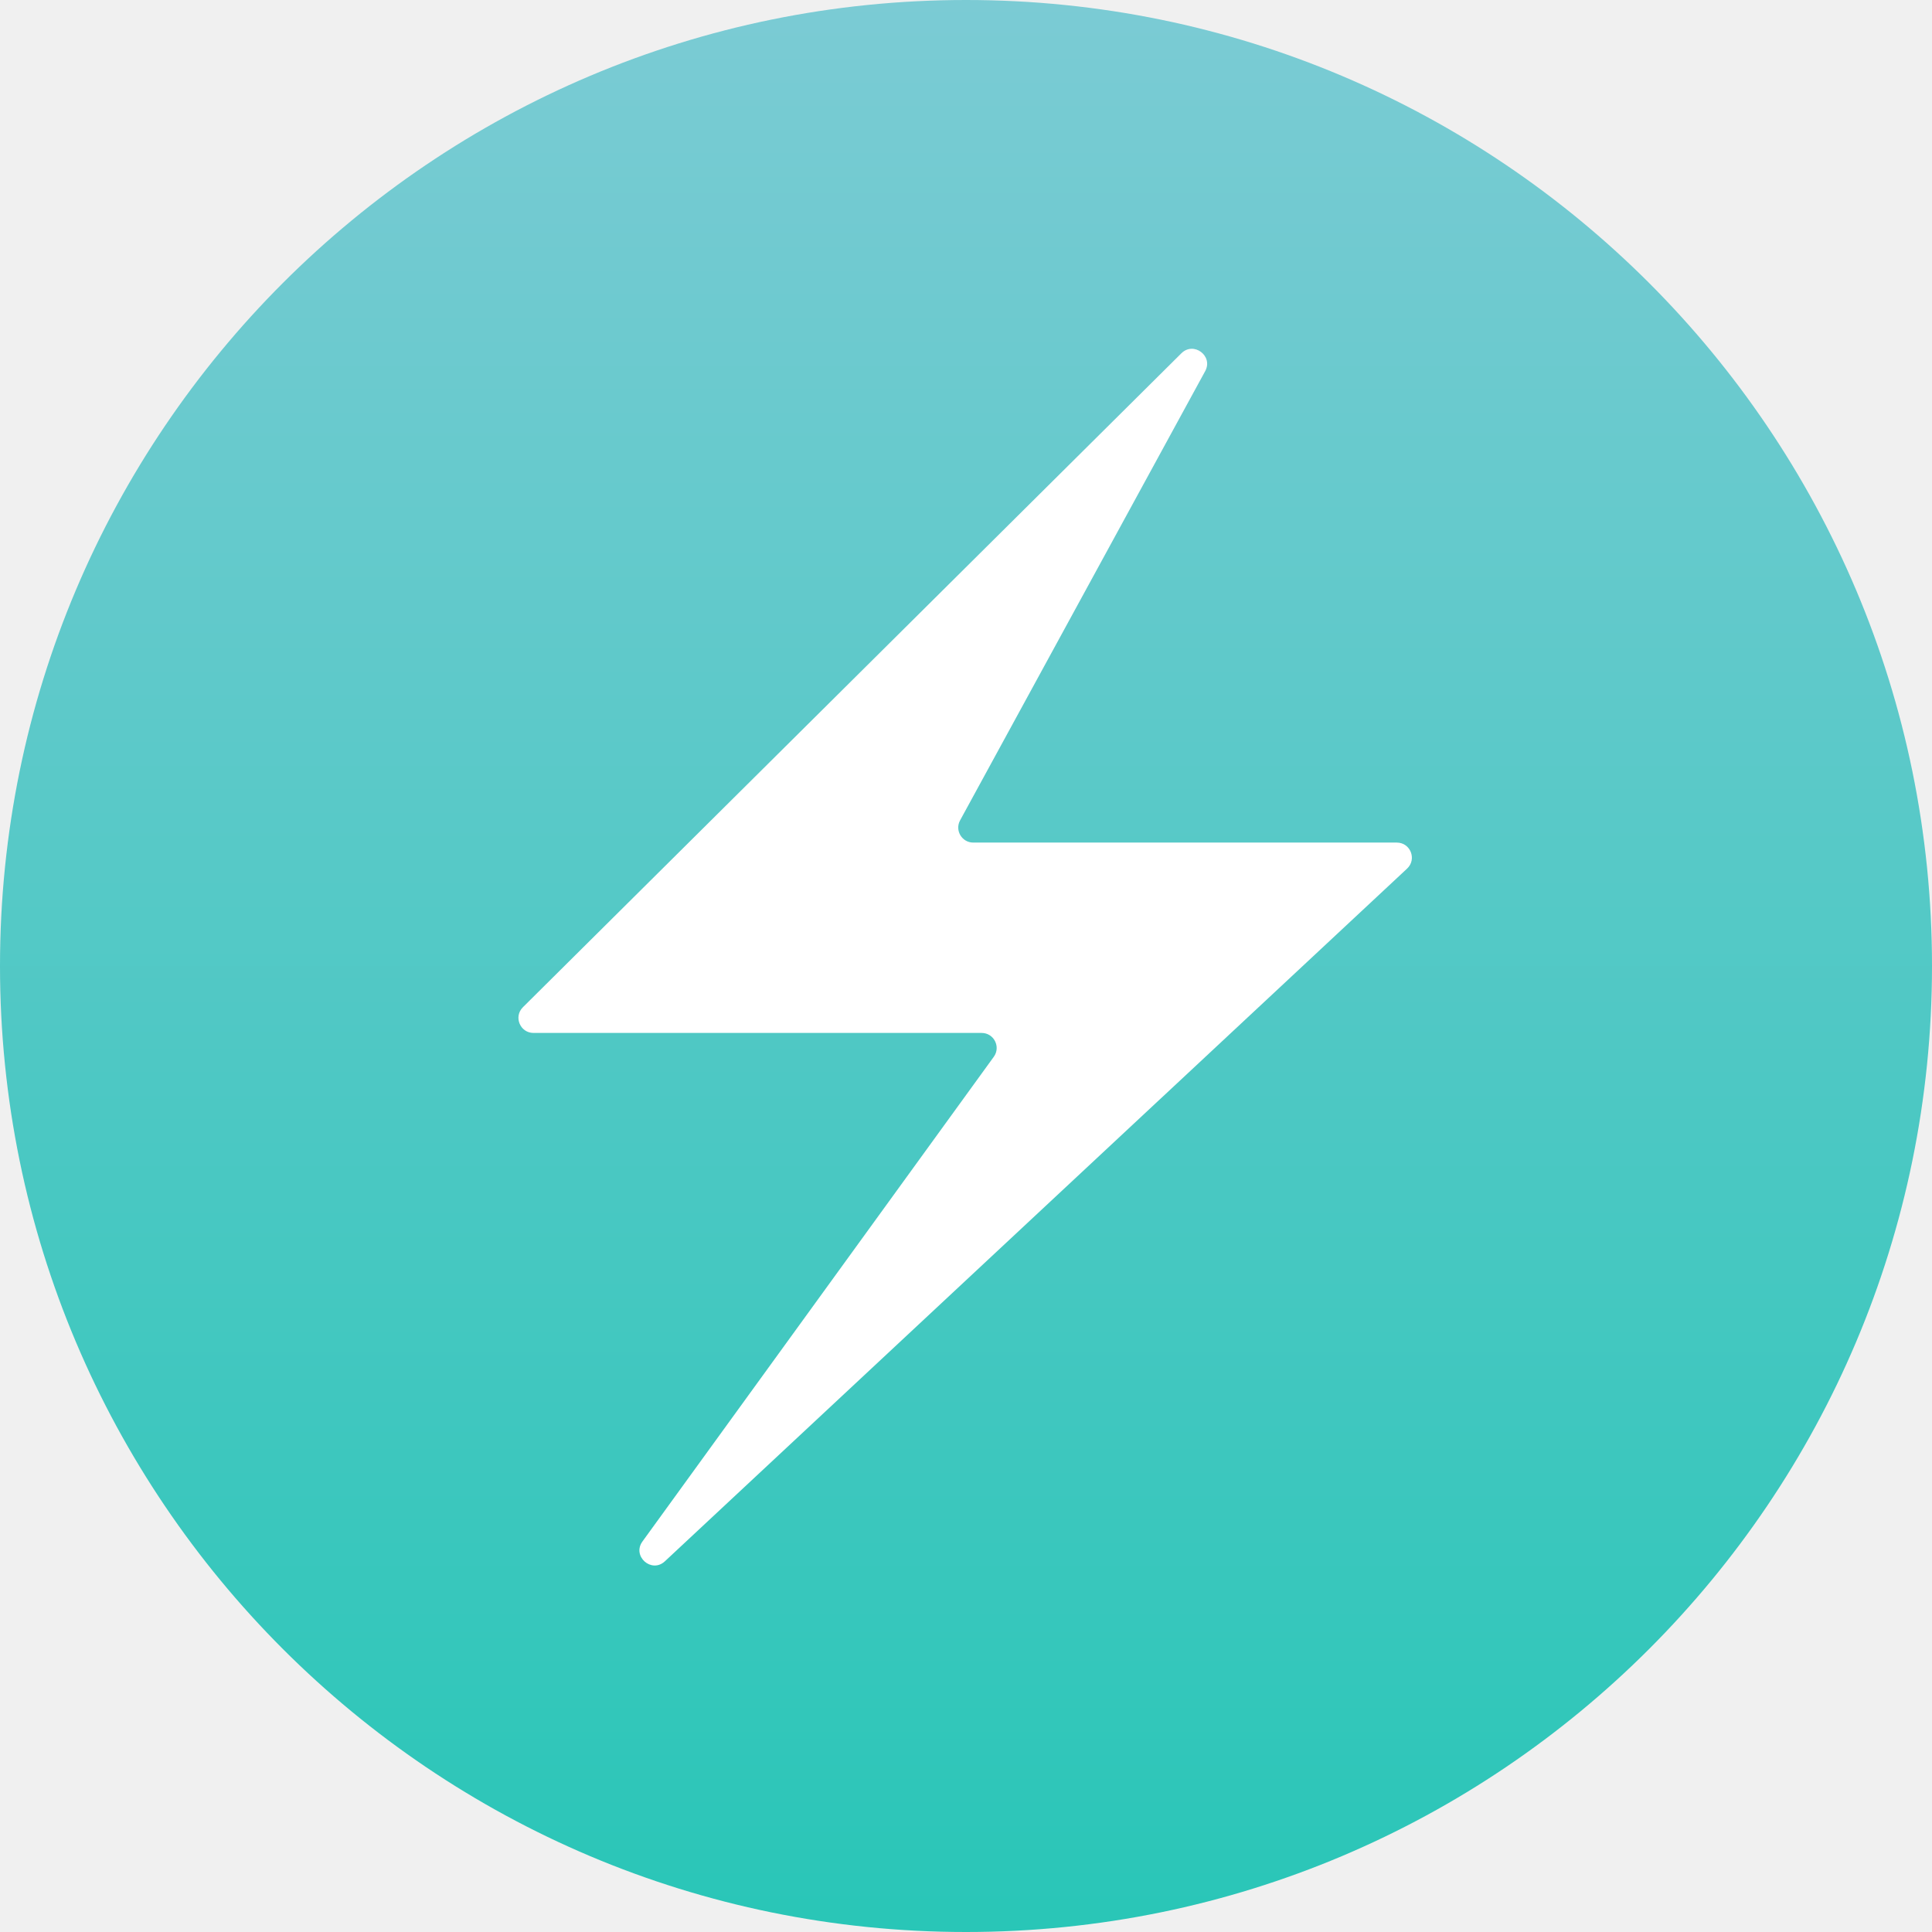
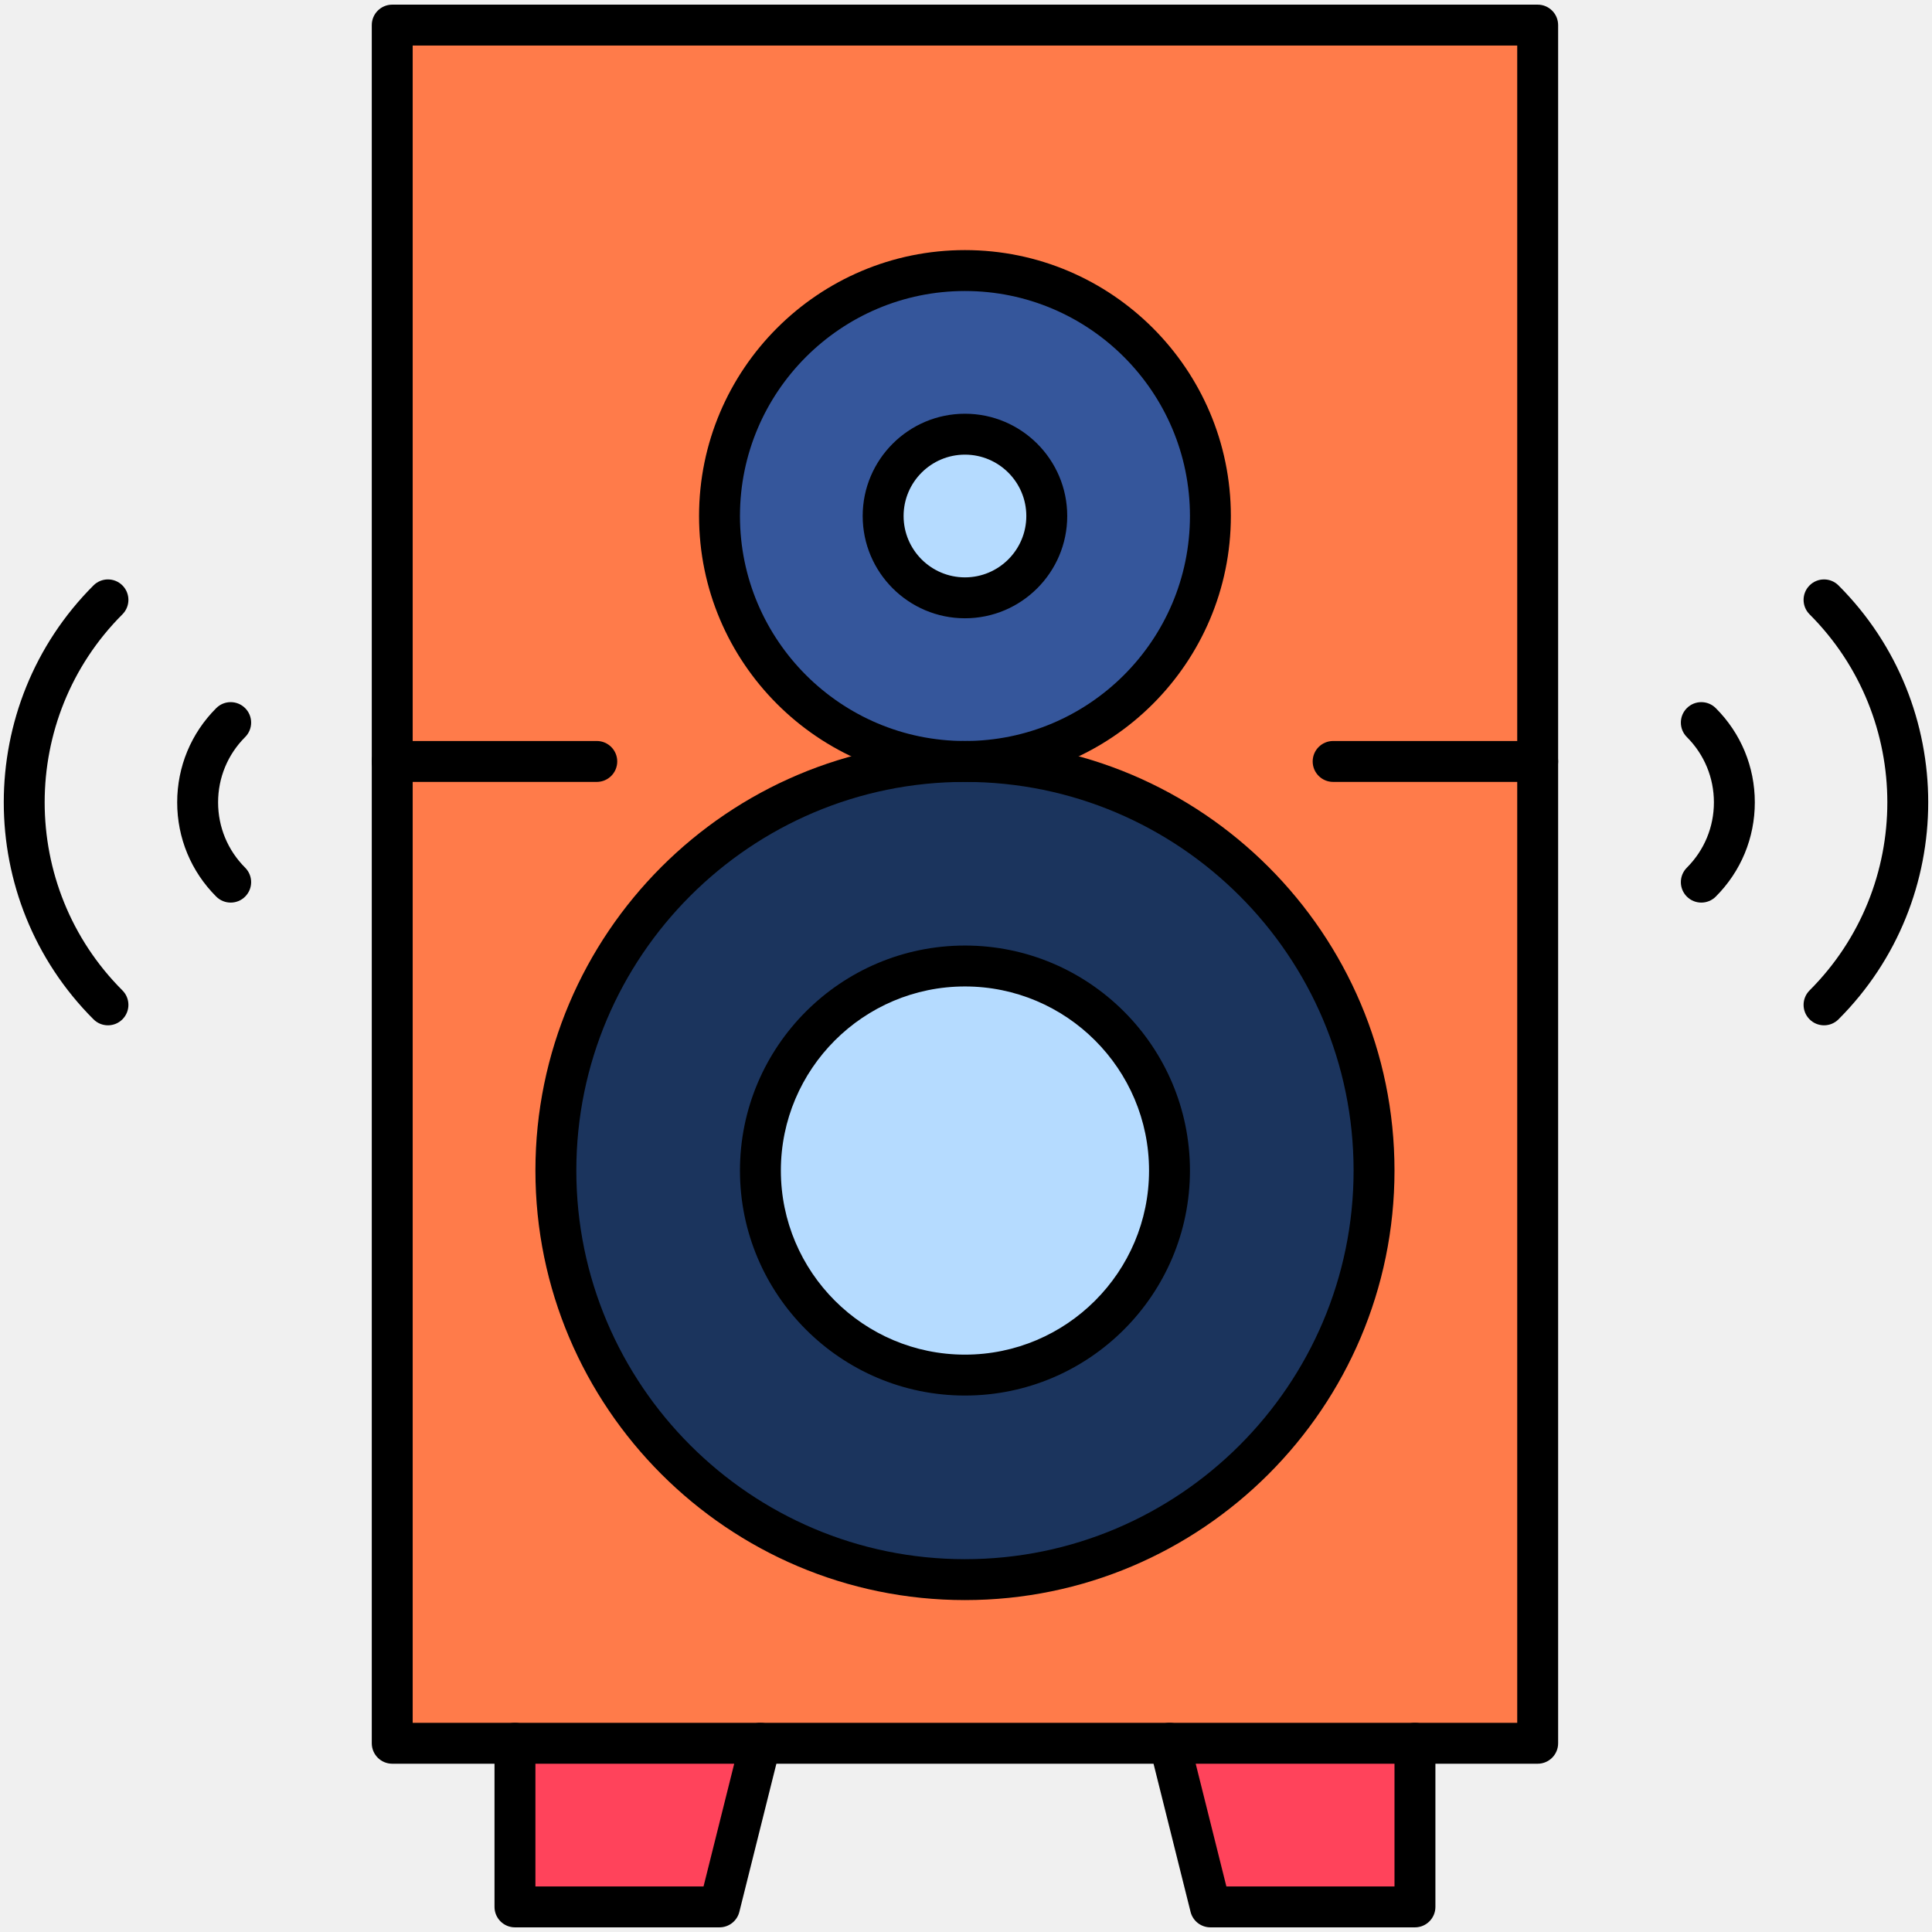
- <svg xmlns="http://www.w3.org/2000/svg" width="582" height="582" viewBox="0 0 582 582" fill="none">
-   <rect width="582" height="582" rx="291" fill="url(#paint0_linear)" />
-   <path d="M157.521 303.421L355.881 106.426C359.587 102.746 365.55 107.225 363.049 111.809L289.22 247.123C287.573 250.141 289.758 253.821 293.196 253.821H420.782C424.892 253.821 426.877 258.857 423.872 261.661L200.293 470.326C196.284 474.067 190.317 468.796 193.536 464.356L299.373 318.351C301.543 315.357 299.404 311.164 295.706 311.164H160.713C156.67 311.164 154.653 306.27 157.521 303.421Z" fill="white" />
-   <defs>
-     <linearGradient id="paint0_linear" x1="291" y1="0" x2="291" y2="582" gradientUnits="userSpaceOnUse">
-       <stop stop-color="#7BCBD4" />
-       <stop offset="1" stop-color="#29C6B7" />
-     </linearGradient>
-   </defs>
+ <svg xmlns="http://www.w3.org/2000/svg" style="enable-background:new 0 0 512 512;" version="1.1" viewBox="0 0 512 512" x="0px" y="0px">
+   <g id="_x35_3_x2C__speaker_x2C__sound_x2C__woofer_x2C__subwoofer_x2C__audio">
+     <g>
+       <g>
+         <path d="M407.501,461.984c-40.163,0-268.929,0-303.554,0c0-27.301,0-439.352,0-455.332h303.554      C407.501,27.187,407.501,337.513,407.501,461.984z" style="fill:#FF7B4A;" />
+         <path d="M255.724,201.794c59.876,0,108.412,48.536,108.412,108.412S315.6,418.619,255.724,418.619      c-59.865,0-108.412-48.536-108.412-108.412S195.859,201.794,255.724,201.794z" style="fill:#1B345D;" />
+         <path d="M255.724,71.699c35.928,0,65.047,29.12,65.047,65.047s-29.12,65.047-65.047,65.047      c-35.917,0-65.047-29.12-65.047-65.047S219.807,71.699,255.724,71.699z" style="fill:#35569B;" />
+         <polygon points="374.977,461.984 374.977,505.348 320.771,505.348 309.93,461.984" style="fill:#FF435B;" />
+         <polygon points="201.518,461.984 190.676,505.348 136.47,505.348 136.47,461.984" style="fill:#FF435B;" />
+         <circle cx="255.724" cy="136.747" r="21.682" style="fill:#B5DBFF;" />
+         <circle cx="255.724" cy="310.206" r="54.206" style="fill:#B5DBFF;" />
+         <path d="M407.501,467.404h-32.524c-2.994,0-5.421-2.427-5.421-5.421s2.427-5.421,5.421-5.421h27.103V12.072H109.367v444.49      h27.103c2.993,0,5.421,2.427,5.421,5.421s-2.427,5.421-5.421,5.421h-32.524c-2.994,0-5.421-2.427-5.421-5.421V6.652      c0-2.994,2.427-5.421,5.421-5.421h303.554c2.994,0,5.421,2.427,5.421,5.421v455.332      C412.921,464.977,410.495,467.404,407.501,467.404z" />
+         <path d="M309.93,467.404H201.518c-2.994,0-5.421-2.427-5.421-5.421s2.427-5.421,5.421-5.421H309.93      c2.994,0,5.421,2.427,5.421,5.421S312.924,467.404,309.93,467.404z" />
+         <path d="M190.677,510.769h-54.206c-2.994,0-5.421-2.427-5.421-5.421v-43.365c0-2.994,2.427-5.421,5.421-5.421h65.047      c1.669,0,3.245,0.769,4.272,2.085c1.027,1.316,1.391,3.031,0.986,4.651l-10.841,43.365      C195.332,509.076,193.164,510.769,190.677,510.769z M141.891,499.928h44.553l8.131-32.524h-52.684V499.928z" />
+         <path d="M374.977,510.769h-54.206c-2.487,0-4.655-1.693-5.259-4.106l-10.841-43.365c-0.405-1.62-0.041-3.335,0.986-4.651      c1.028-1.316,2.603-2.085,4.273-2.085h65.047c2.994,0,5.421,2.427,5.421,5.421v43.365      C380.398,508.342,377.971,510.769,374.977,510.769z M325.004,499.928h44.553v-32.524h-52.684L325.004,499.928z" />
+         <path d="M255.724,424.039c-62.767,0-113.833-51.065-113.833-113.833s51.065-113.833,113.833-113.833      c62.767,0,113.832,51.065,113.832,113.833S318.491,424.039,255.724,424.039z M255.724,207.214      c-56.79,0-102.992,46.202-102.992,102.992s46.202,102.992,102.992,102.992s102.991-46.202,102.991-102.992      S312.514,207.214,255.724,207.214z" />
+         <path d="M255.724,369.833c-32.878,0-59.627-26.748-59.627-59.627c0-32.878,26.748-59.627,59.627-59.627      c32.878,0,59.626,26.748,59.626,59.627C315.35,343.085,288.602,369.833,255.724,369.833z M255.724,261.421      c-26.9,0-48.786,21.885-48.786,48.786s21.885,48.786,48.786,48.786s48.785-21.885,48.785-48.786S282.624,261.421,255.724,261.421      z" />
+         <path d="M255.724,207.214c-38.856,0-70.468-31.612-70.468-70.468s31.612-70.468,70.468-70.468s70.467,31.612,70.467,70.468      S294.58,207.214,255.724,207.214z M255.724,77.12c-32.878,0-59.627,26.748-59.627,59.627c0,32.878,26.748,59.627,59.627,59.627      c32.878,0,59.626-26.748,59.626-59.627C315.35,103.868,288.602,77.12,255.724,77.12z" />
+         <path d="M255.724,163.85c-14.945,0-27.103-12.158-27.103-27.103c0-14.945,12.158-27.103,27.103-27.103      c14.944,0,27.103,12.158,27.103,27.103C282.827,151.691,270.668,163.85,255.724,163.85z M255.724,120.485      c-8.967,0-16.262,7.295-16.262,16.262s7.295,16.262,16.262,16.262c8.967,0,16.261-7.295,16.261-16.262      S264.691,120.485,255.724,120.485z" />
+         <path d="M483.389,271.72c-1.387,0-2.775-0.529-3.833-1.588c-2.117-2.116-2.117-5.549,0-7.665      c27.477-27.478,27.477-72.185,0-99.663c-2.117-2.116-2.117-5.549,0-7.665c2.115-2.117,5.55-2.117,7.665,0      c31.704,31.703,31.704,83.29,0,114.993C486.164,271.19,484.776,271.72,483.389,271.72z" />
+         <path d="M450.866,239.196c-1.387,0-2.775-0.529-3.834-1.588c-2.116-2.116-2.116-5.549,0.001-7.666      c4.623-4.622,7.17-10.769,7.17-17.307s-2.546-12.684-7.17-17.308c-2.117-2.116-2.117-5.549,0-7.665      c2.115-2.117,5.55-2.117,7.665,0c6.672,6.671,10.346,15.54,10.346,24.973c0,9.434-3.675,18.303-10.346,24.974      C453.641,238.667,452.253,239.196,450.866,239.196z" />
+         <path d="M28.611,271.72c-1.387,0-2.774-0.529-3.833-1.588c-31.704-31.703-31.704-83.29,0-114.993      c2.117-2.117,5.549-2.117,7.666,0c2.117,2.116,2.117,5.549,0,7.665c-27.477,27.478-27.477,72.185,0,99.663      c2.117,2.116,2.117,5.549,0,7.665C31.385,271.19,29.998,271.72,28.611,271.72z" />
+         <path d="M61.134,239.196c-1.387,0-2.774-0.529-3.833-1.588c-6.671-6.67-10.345-15.539-10.345-24.973      c0-9.433,3.674-18.302,10.345-24.973c2.116-2.117,5.549-2.117,7.666,0c2.117,2.116,2.117,5.549,0,7.665      c-4.623,4.623-7.17,10.77-7.17,17.308s2.546,12.684,7.17,17.308c2.117,2.116,2.117,5.549,0,7.665      C63.909,238.667,62.522,239.196,61.134,239.196z" />
+         <path d="M407.501,207.214h-54.206c-2.994,0-5.421-2.427-5.421-5.421s2.427-5.421,5.421-5.421h54.206      c2.994,0,5.421,2.427,5.421,5.421S410.495,207.214,407.501,207.214z" />
+         <path d="M158.153,207.214h-54.206c-2.994,0-5.421-2.427-5.421-5.421s2.427-5.421,5.421-5.421h54.206      c2.993,0,5.421,2.427,5.421,5.421S161.146,207.214,158.153,207.214z" />
+       </g>
+     </g>
+   </g>
+   <g id="Layer_1">
+ </g>
</svg>
